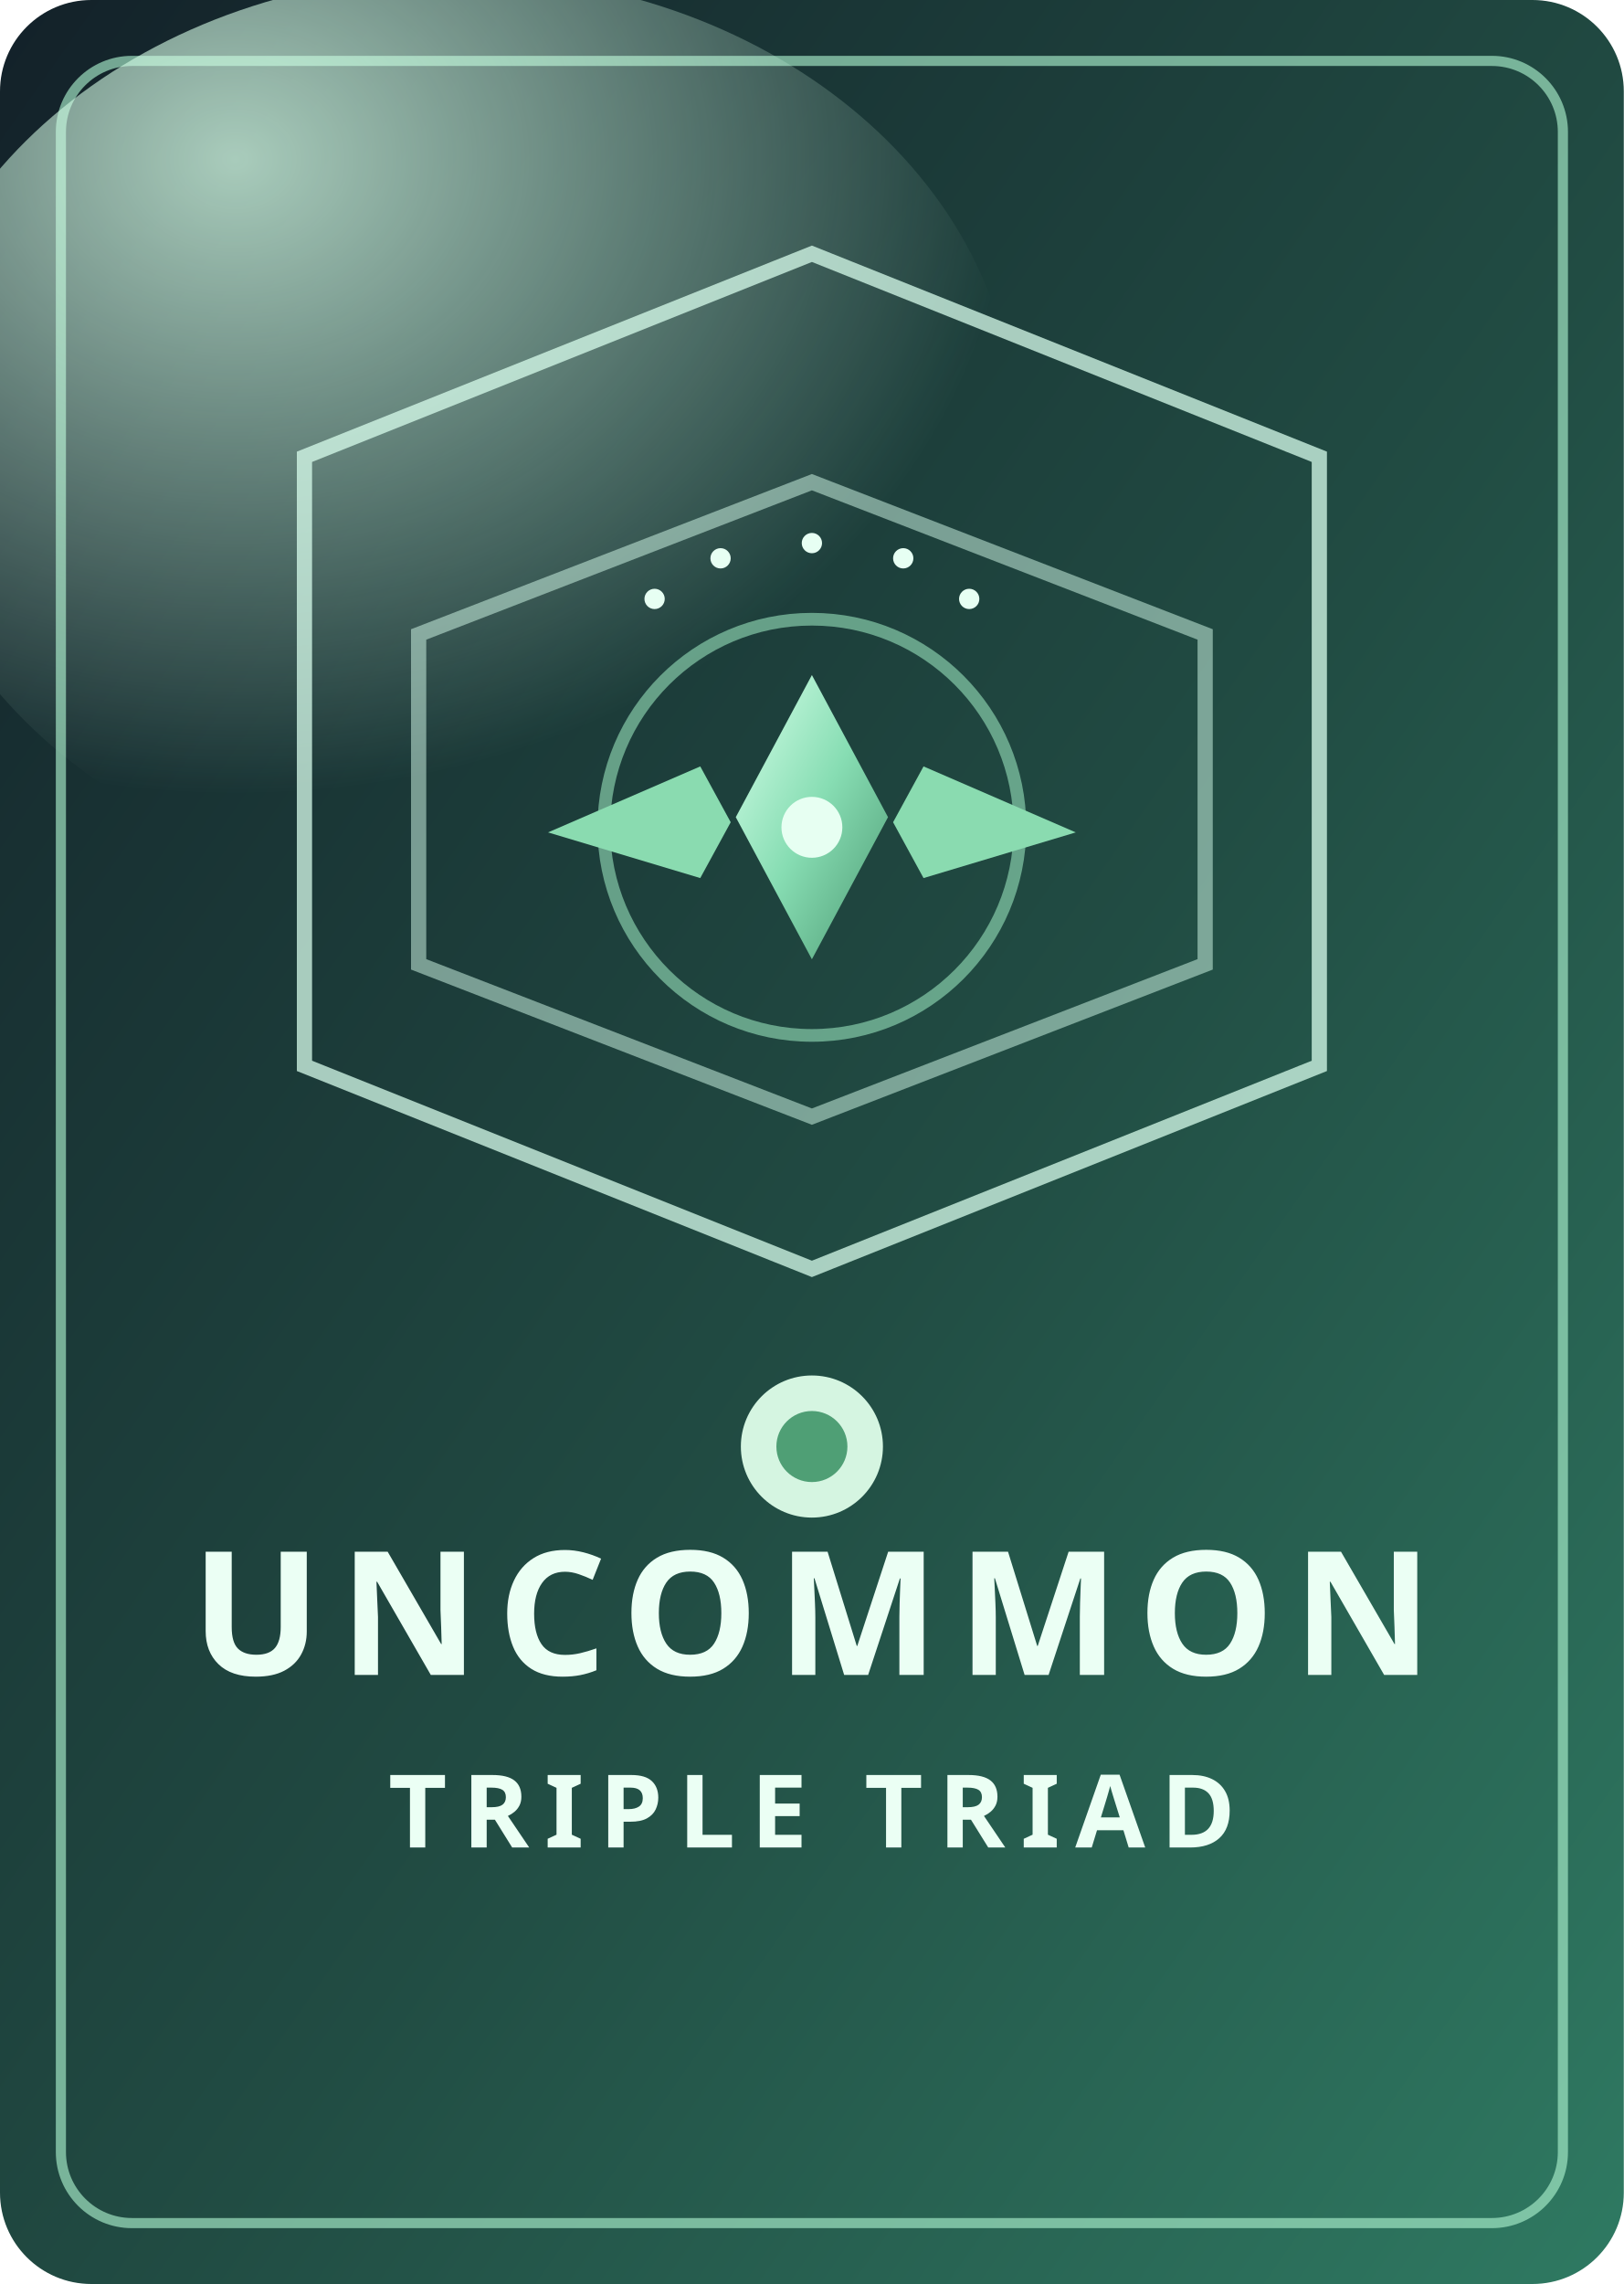
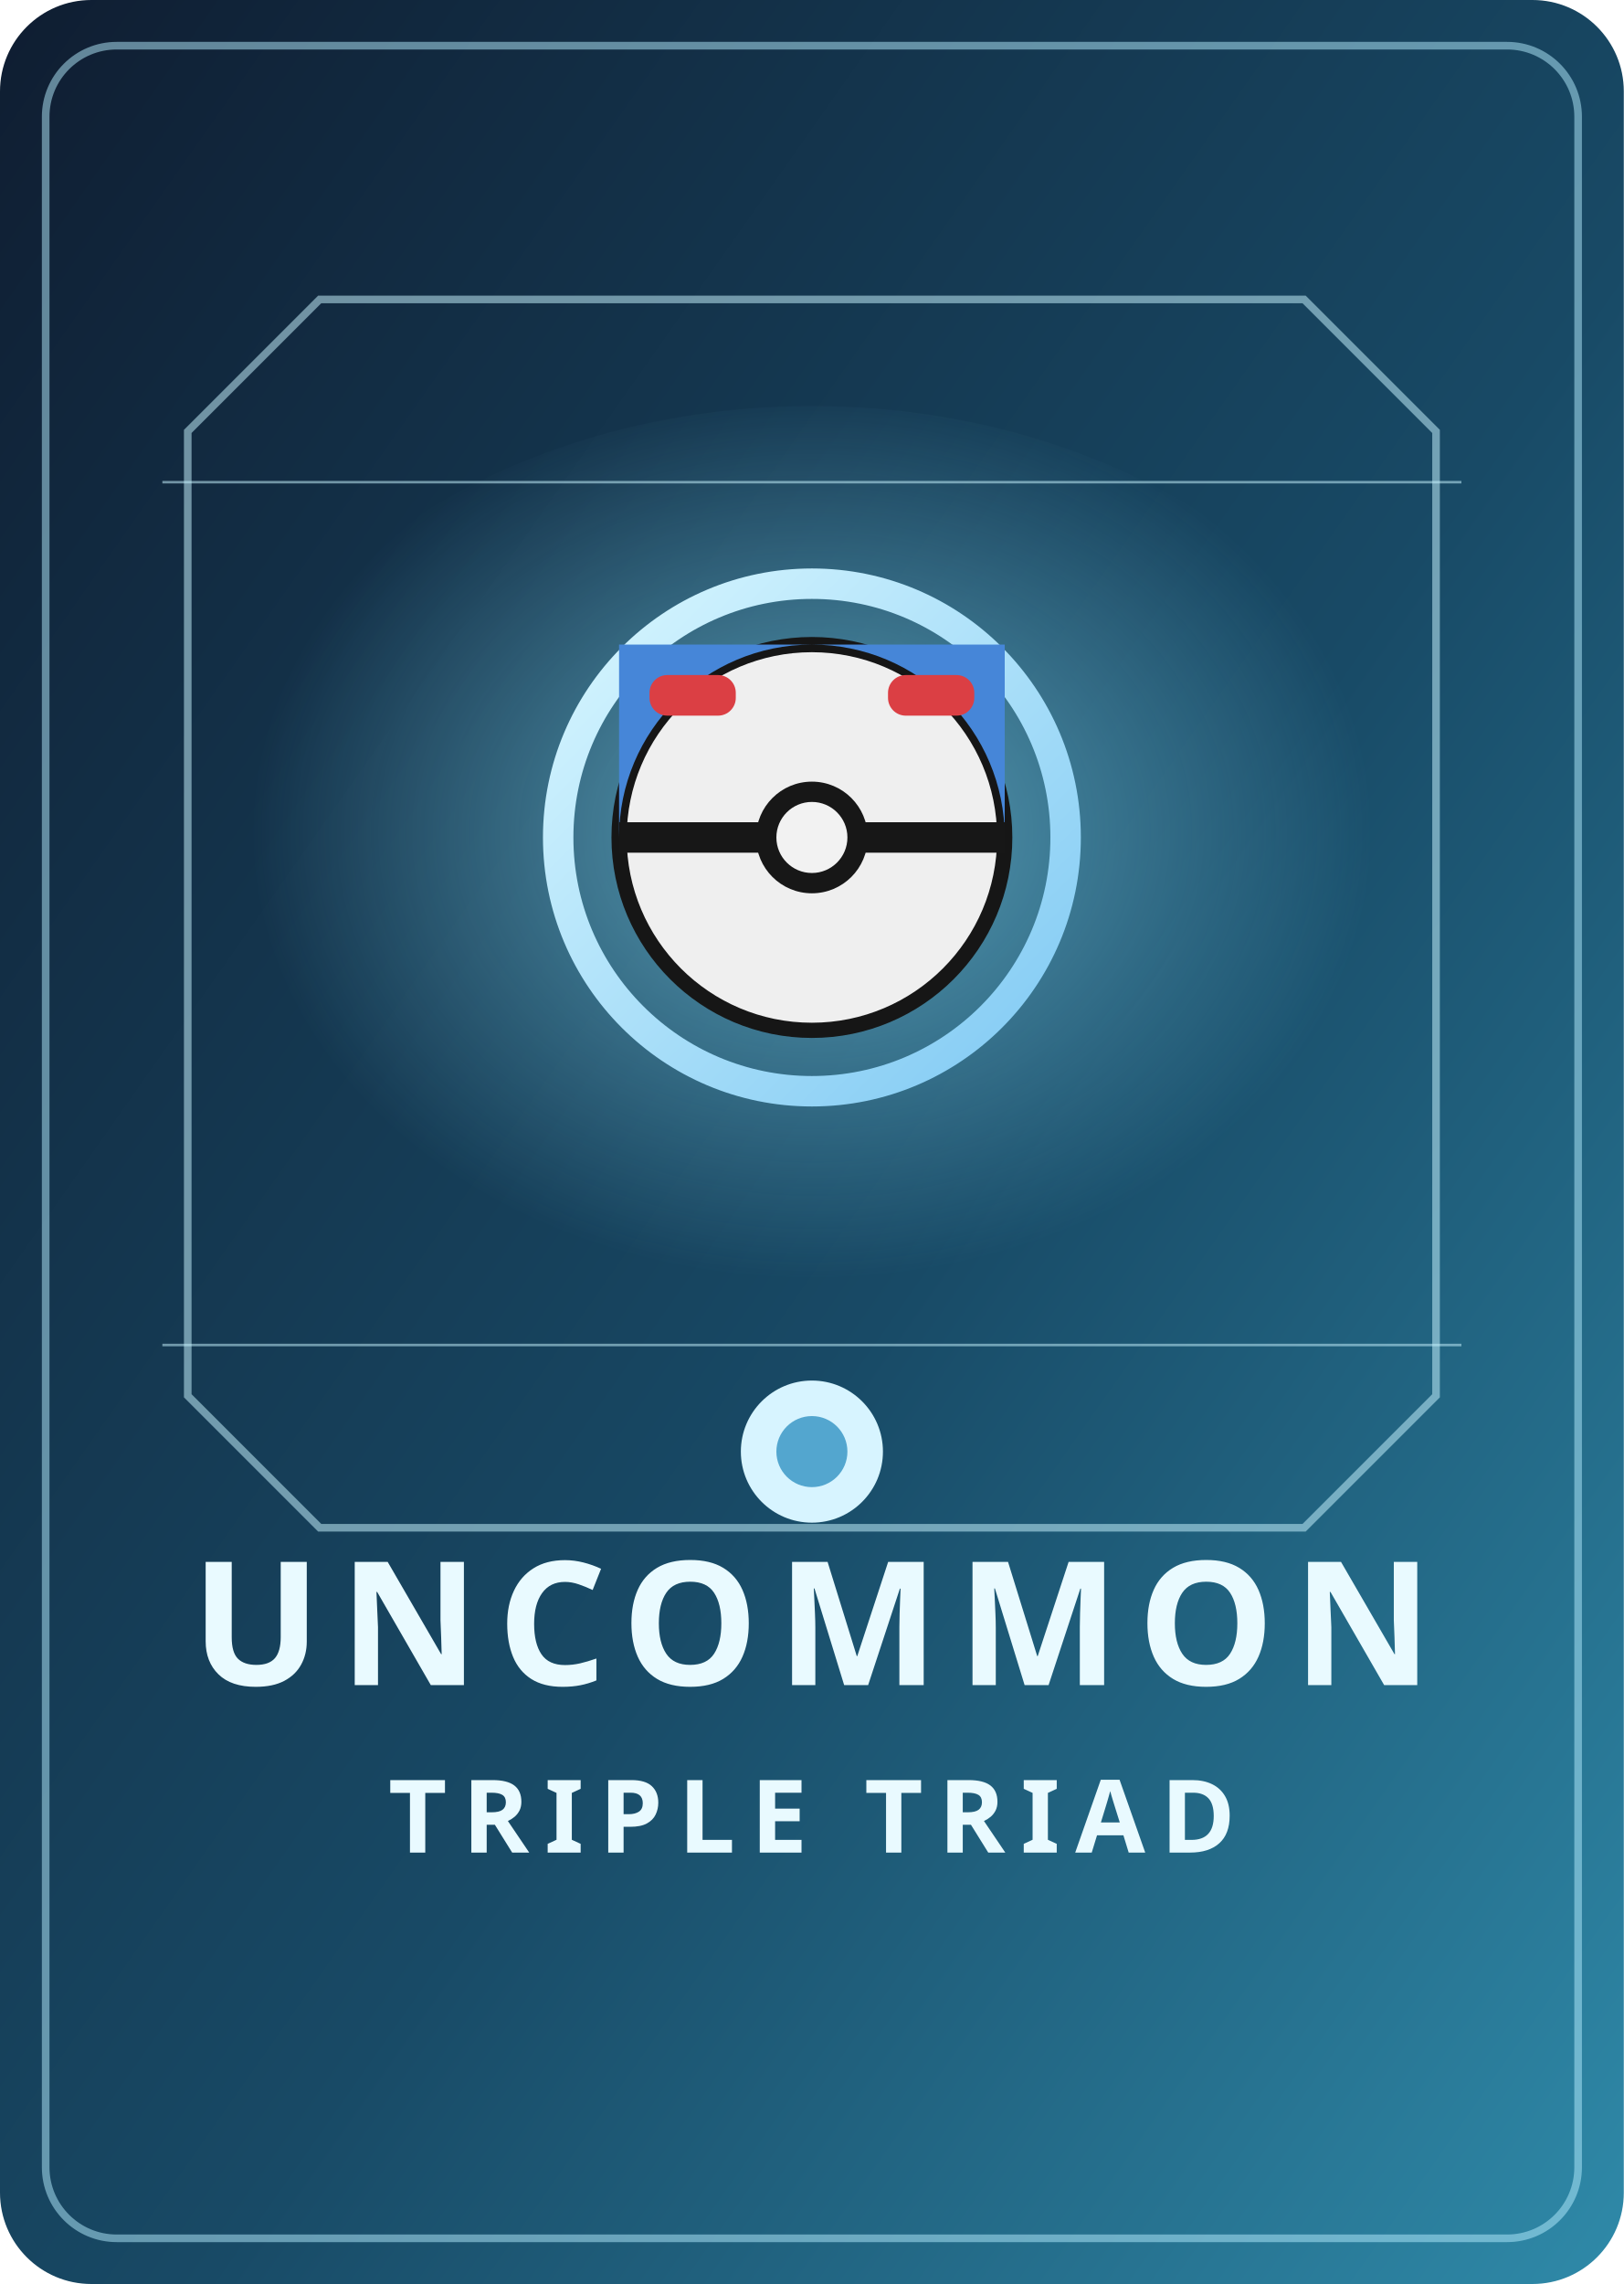
<svg xmlns="http://www.w3.org/2000/svg" width="640" height="900" viewBox="0 0 640 900" role="img" aria-labelledby="title desc">
  <defs>
    <linearGradient id="bg" x1="0" y1="0" x2="1" y2="1">
-       <stop offset="0%" stop-color="#132129" />
-       <stop offset="55%" stop-color="#214c43" />
-       <stop offset="100%" stop-color="#2f7a62" />
+       <stop offset="0%" stop-color="#0f1d31" />
+       <stop offset="56%" stop-color="#184a66" />
+       <stop offset="100%" stop-color="#2f8aa9" />
    </linearGradient>
    <linearGradient id="foil" x1="0" y1="0" x2="1" y2="1">
-       <stop offset="0%" stop-color="#d5ffe9" />
-       <stop offset="50%" stop-color="#87ddb3" />
-       <stop offset="100%" stop-color="#4d9a73" />
+       <stop offset="0%" stop-color="#d9f7ff" />
+       <stop offset="100%" stop-color="#7fc9f3" />
    </linearGradient>
-     <radialGradient id="shine" cx="30%" cy="20%" r="70%">
-       <stop offset="0%" stop-color="#d7ffe8" stop-opacity="0.76" />
-       <stop offset="100%" stop-color="#d7ffe8" stop-opacity="0" />
+     <radialGradient id="glow" cx="50%" cy="42%" r="44%">
+       <stop offset="0%" stop-color="#8de8ff" stop-opacity="0.58" />
+       <stop offset="100%" stop-color="#8de8ff" stop-opacity="0" />
    </radialGradient>
  </defs>
  <rect x="0" y="0" width="640" height="900" rx="36" fill="url(#bg)" />
-   <rect x="24" y="24" width="592" height="852" rx="28" fill="none" stroke="#abf1cc" stroke-opacity="0.64" stroke-width="4" />
-   <ellipse cx="180" cy="170" rx="220" ry="180" fill="url(#shine)" />
-   <g fill="none" stroke="#d9ffee" stroke-opacity="0.74" stroke-width="6">
-     <path d="M120 180 L320 100 L520 180 L520 420 L320 500 L120 420 Z" />
-     <path d="M165 250 L320 190 L475 250 L475 380 L320 440 L165 380 Z" stroke-opacity="0.5" />
+   <rect x="18" y="18" width="604" height="864" rx="28" fill="none" stroke="#b6eeff" stroke-opacity="0.5" stroke-width="3" />
+   <ellipse cx="320" cy="360" rx="250" ry="200" fill="url(#glow)" />
+   <g stroke="#c9f4ff" stroke-opacity="0.52" fill="none">
+     <path d="M64 190 L576 190" />
+     <path d="M64 530 L576 530" />
+     <path d="M126 118 L514 118 L566 170 L566 550 L514 602 L126 602 L74 550 L74 170 Z" stroke-width="3" />
  </g>
-   <g transform="translate(320 326)">
-     <circle r="82" fill="none" stroke="#9ce7c0" stroke-opacity="0.58" stroke-width="5" />
-     <path d="M0 -60 L30 -4 L0 52 L-30 -4 Z" fill="url(#foil)" />
-     <path d="M-104 2 L-44 -24 L-32 -2 L-44 20 Z" fill="#8adbb0" />
-     <path d="M104 2 L44 -24 L32 -2 L44 20 Z" fill="#8adbb0" />
-     <circle r="12" fill="#e7fff2" />
+   <g transform="translate(320 330)">
+     <circle r="100" fill="none" stroke="url(#foil)" stroke-width="12" />
+     <circle r="76" fill="#efefef" stroke="#161616" stroke-width="6" />
+     <path d="M-76 0 A76 76 0 0 1 76 0 L76 -76 L-76 -76 Z" fill="#4686d8" />
+     <rect x="-76" y="-6" width="152" height="12" fill="#171717" />
+     <rect x="-64" y="-64" width="34" height="16" rx="7" fill="#db3f44" />
+     <rect x="30" y="-64" width="34" height="16" rx="7" fill="#db3f44" />
+     <circle r="22" fill="#171717" />
+     <circle r="14" fill="#f2f2f2" />
  </g>
-   <g fill="#e7fff3">
-     <circle cx="258" cy="236" r="4" />
-     <circle cx="284" cy="220" r="4" />
-     <circle cx="320" cy="214" r="4" />
-     <circle cx="356" cy="220" r="4" />
-     <circle cx="382" cy="236" r="4" />
+   <g fill="#e9faff" font-family="Rajdhani, sans-serif" text-anchor="middle">
+     <text x="320" y="664" font-size="68" font-weight="700" letter-spacing="7">UNCOMMON</text>
+     <text x="320" y="730" font-size="40" font-weight="600" letter-spacing="6">TRIPLE TRIAD</text>
  </g>
-   <g fill="#ebfff4" font-family="Rajdhani, sans-serif" text-anchor="middle">
-     <text x="320" y="660" font-size="68" font-weight="700" letter-spacing="7">UNCOMMON</text>
-     <text x="320" y="728" font-size="40" font-weight="600" letter-spacing="6">TRIPLE TRIAD</text>
-   </g>
-   <circle cx="320" cy="570" r="28" fill="#defde9" fill-opacity="0.95" />
-   <circle cx="320" cy="570" r="14" fill="#4f9f75" />
+   <circle cx="320" cy="572" r="28" fill="#d7f4ff" />
+   <circle cx="320" cy="572" r="14" fill="#53a6cf" />
</svg>
